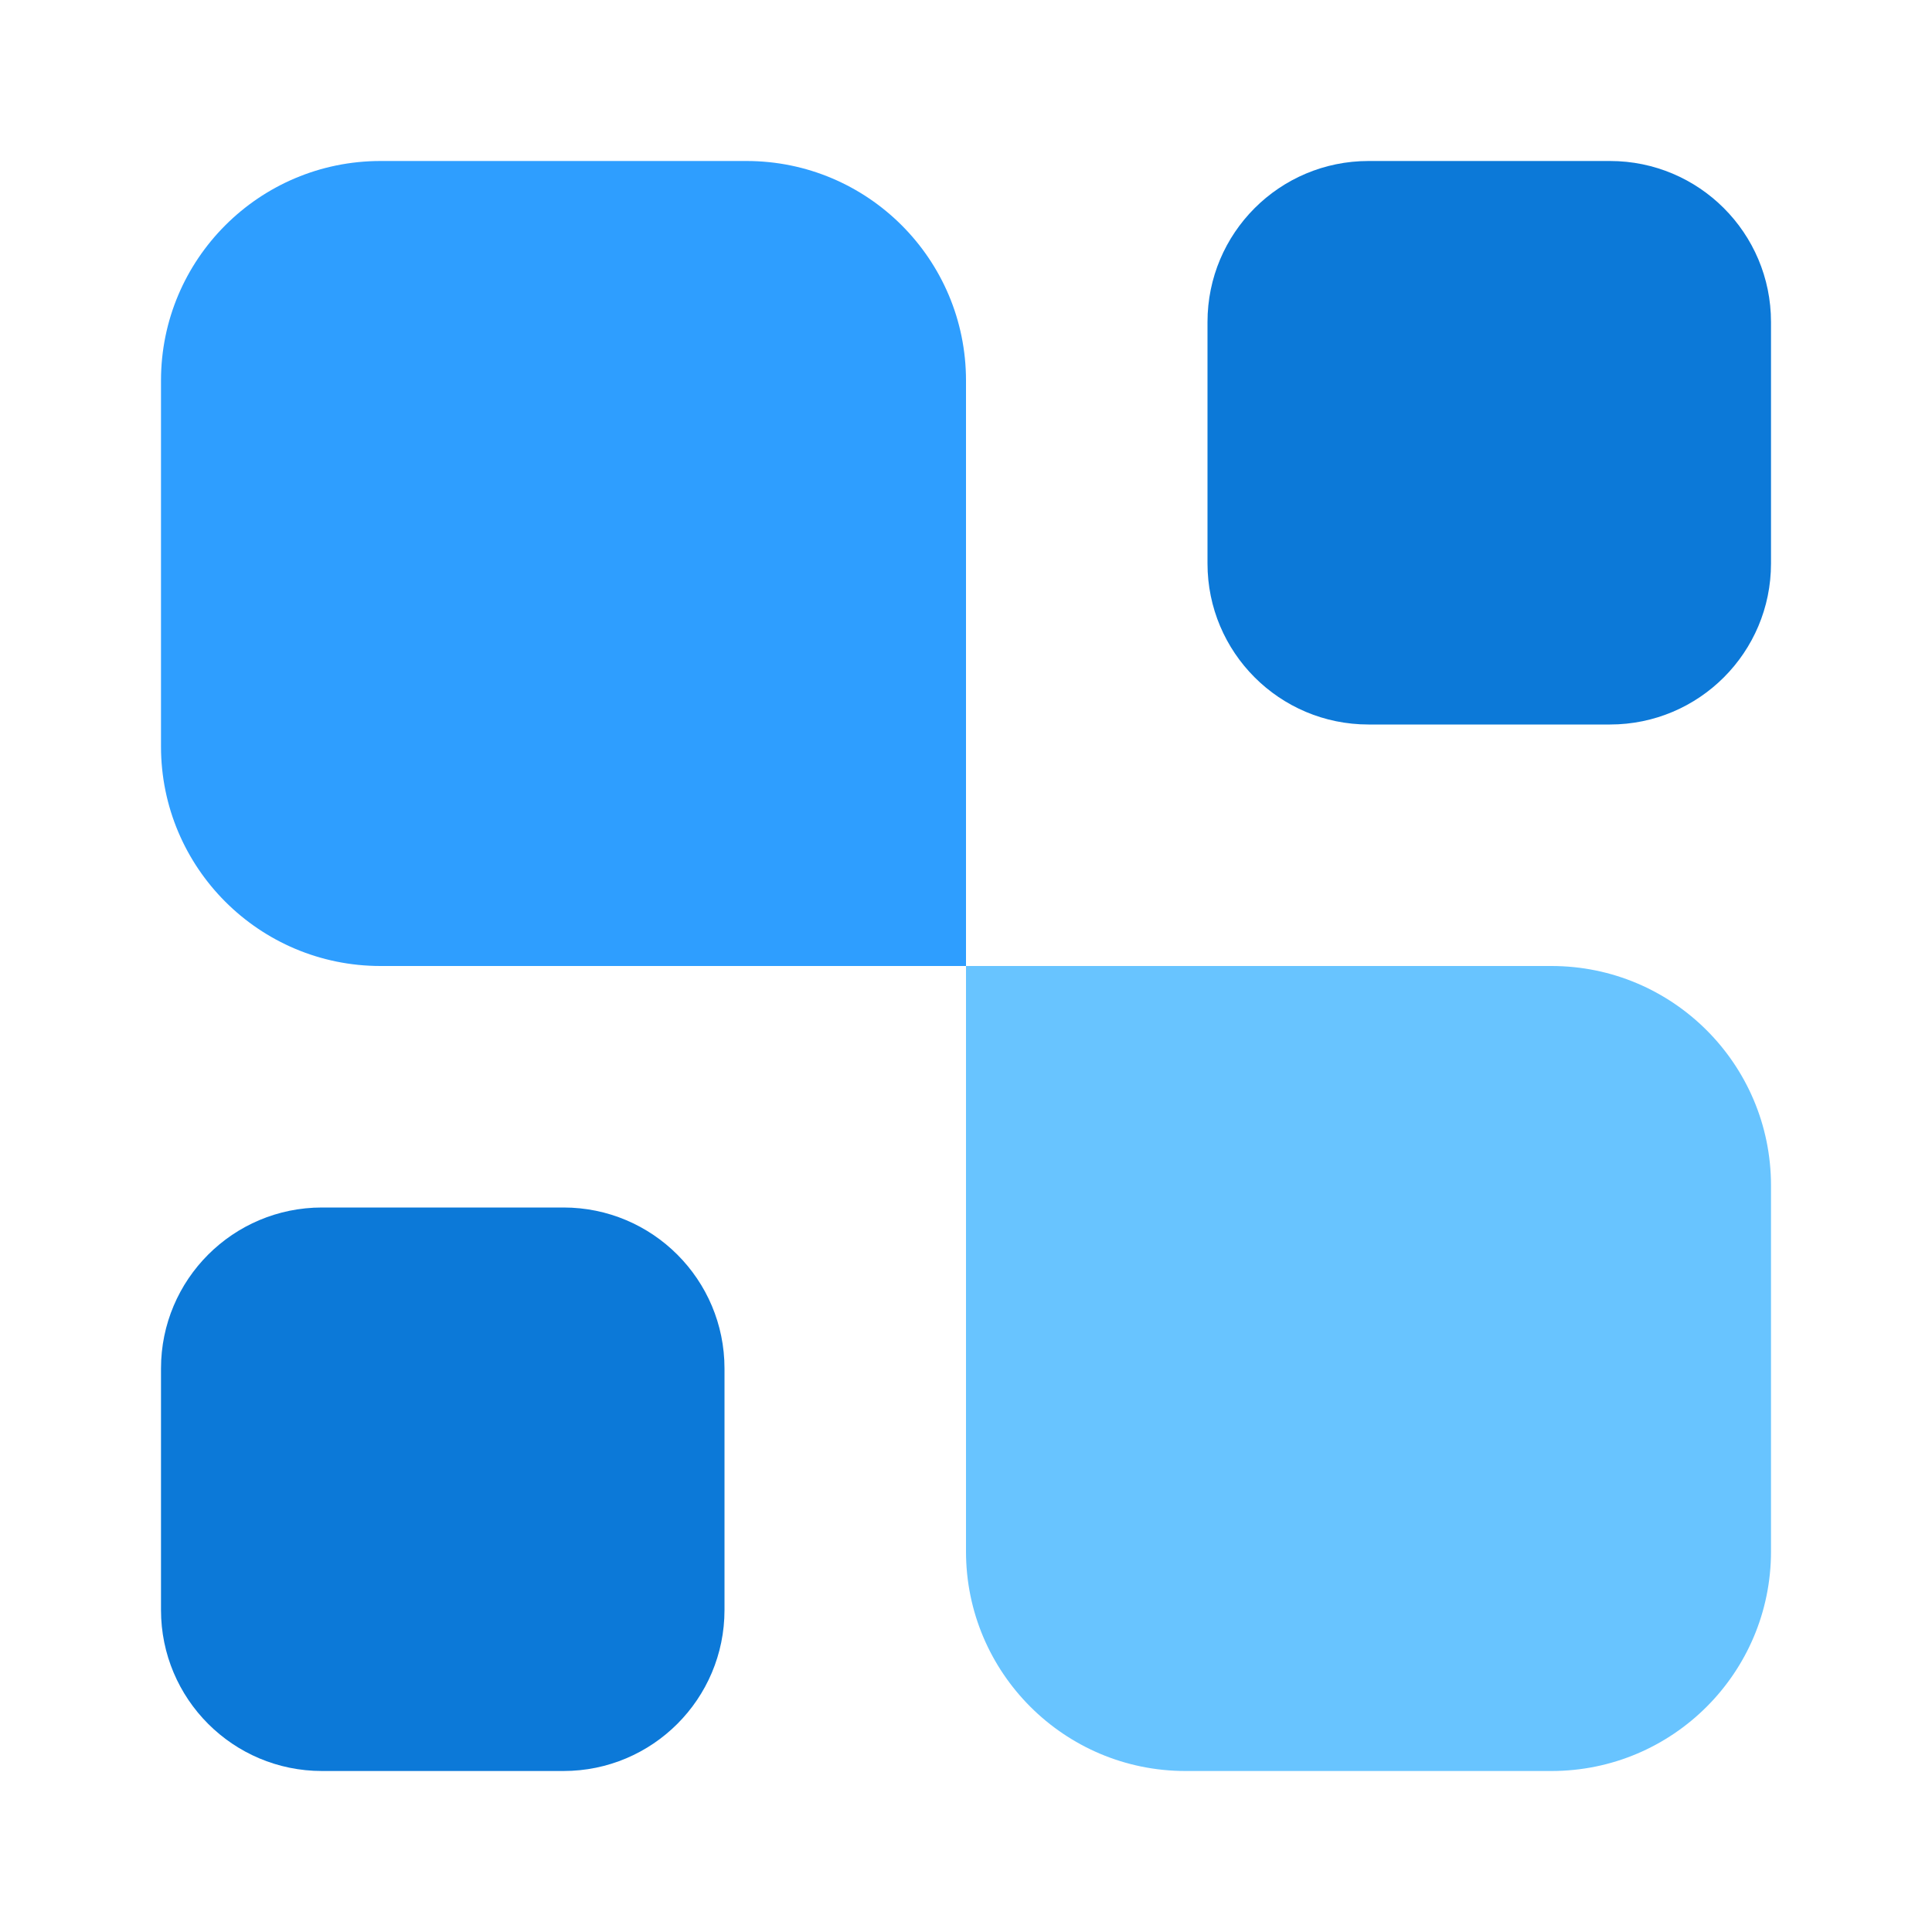
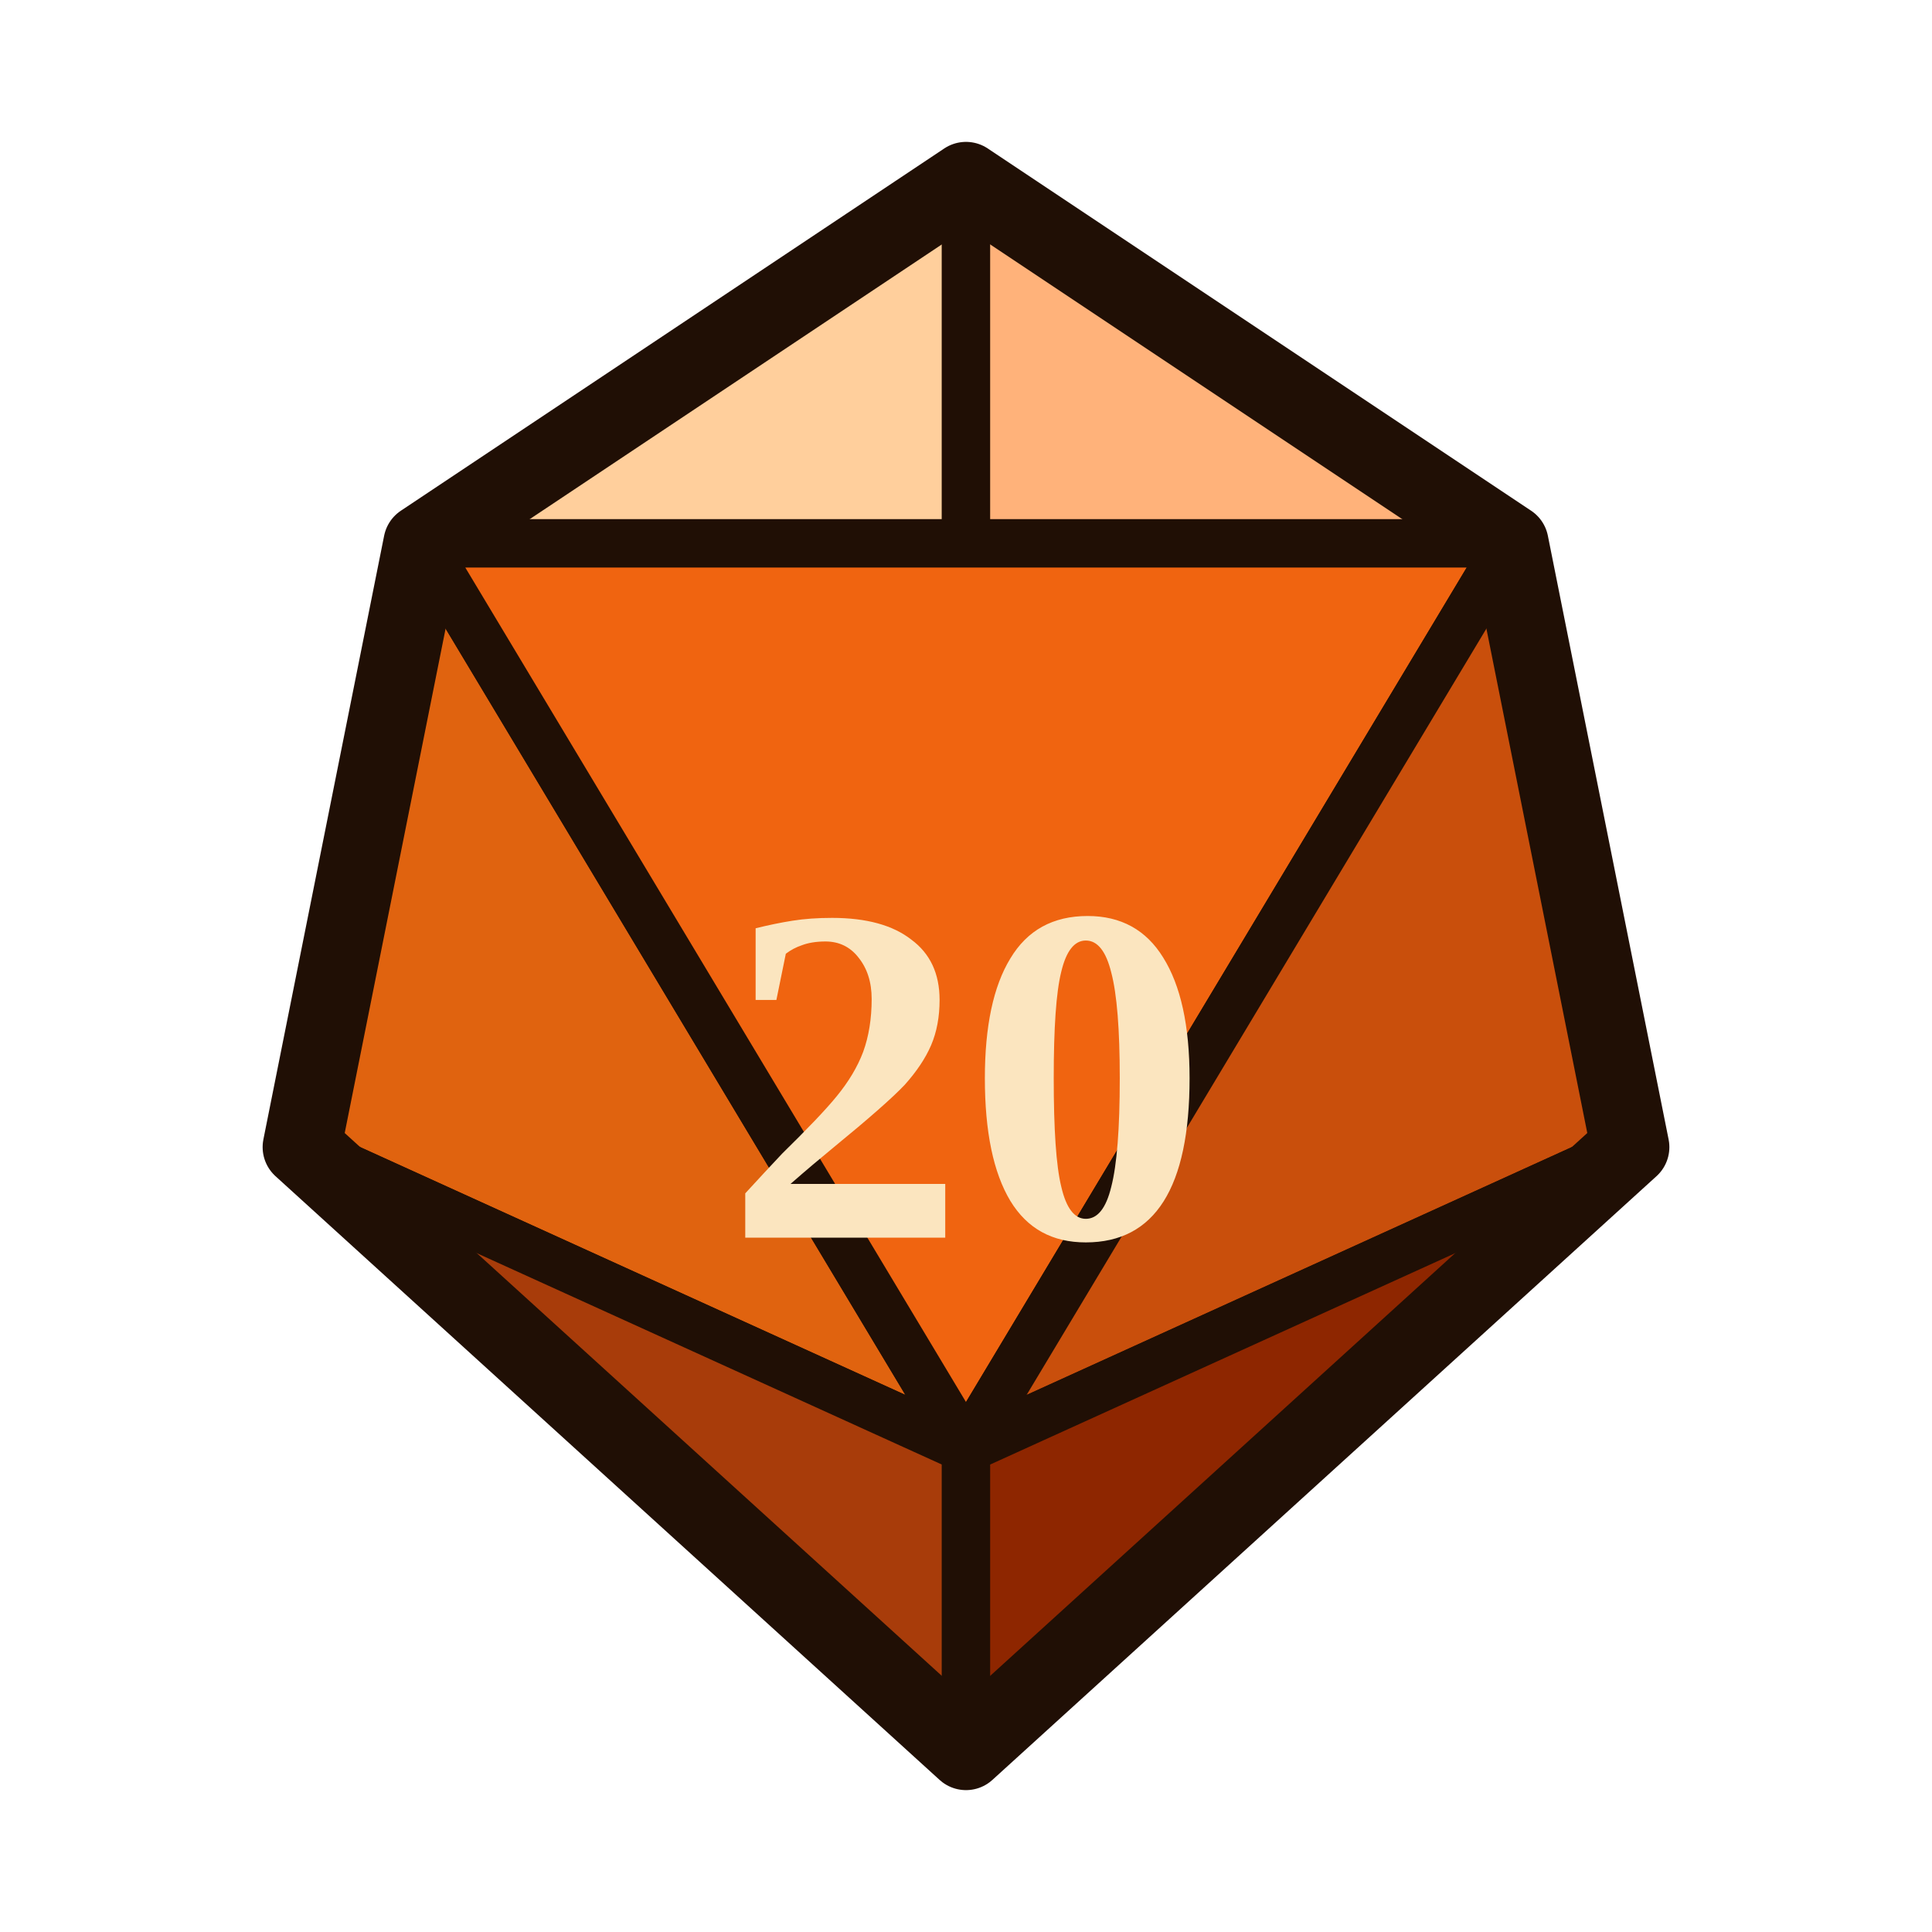
- <svg xmlns="http://www.w3.org/2000/svg" width="24" height="24" viewBox="0 0 24 24" fill="none">
-   <path d="M22 19.273C22 20.779 20.779 22 19.273 22H14.727C13.221 22 12 20.779 12 19.273V12H19.273C20.779 12 22 13.221 22 14.727V19.273Z" fill="#68C4FF" />
-   <path d="M20 2C21.105 2 22 2.895 22 4V7C22 8.105 21.105 9 20 9H17C15.895 9 15 8.105 15 7V4C15 2.895 15.895 2 17 2H20Z" fill="#0C79D8" />
-   <path d="M7 15C8.105 15 9 15.895 9 17V20C9 21.105 8.105 22 7 22H4C2.895 22 2 21.105 2 20V17C2 15.895 2.895 15 4 15H7Z" fill="#0C79D8" />
-   <path d="M12 12H4.727C3.221 12 2 10.779 2 9.273V4.727C2 3.221 3.221 2 4.727 2H9.273C10.779 2 12 3.221 12 4.727V12Z" fill="#2E9EFF" />
+ <svg xmlns="http://www.w3.org/2000/svg" width="32" height="32" viewBox="0 0 32 32" fill="none">
+   <g stroke="#200f05" stroke-width="0.8" stroke-linejoin="round">
+     <path d="M16 3 7 9 16 9Z" fill="#ffcf9c" />
+     <path d="M16 3 16 9 25 9Z" fill="#ffb27a" />
+     <path d="M7 9 5 19 16 24Z" fill="#e0630f" />
+     <path d="M7 9 16 24 25 9Z" fill="#f06410" />
+     <path d="M16 24 25 9 27 19Z" fill="#c94f0c" />
+     <path d="M16 29 5 19 16 24Z" fill="#a83c0a" />
+     <path d="M16 29 16 24 27 19Z" fill="#8e2600" />
+   </g>
+   <path d="M16 3 25 9 27 19 16 29 5 19 7 9Z" stroke="#200f05" stroke-width="1.3" stroke-linejoin="round" />
+   <text x="16" y="20.5" text-anchor="middle" font-family="Georgia, 'Times New Roman', serif" font-weight="700" font-size="8" fill="#fbe5bf">20</text>
</svg>
